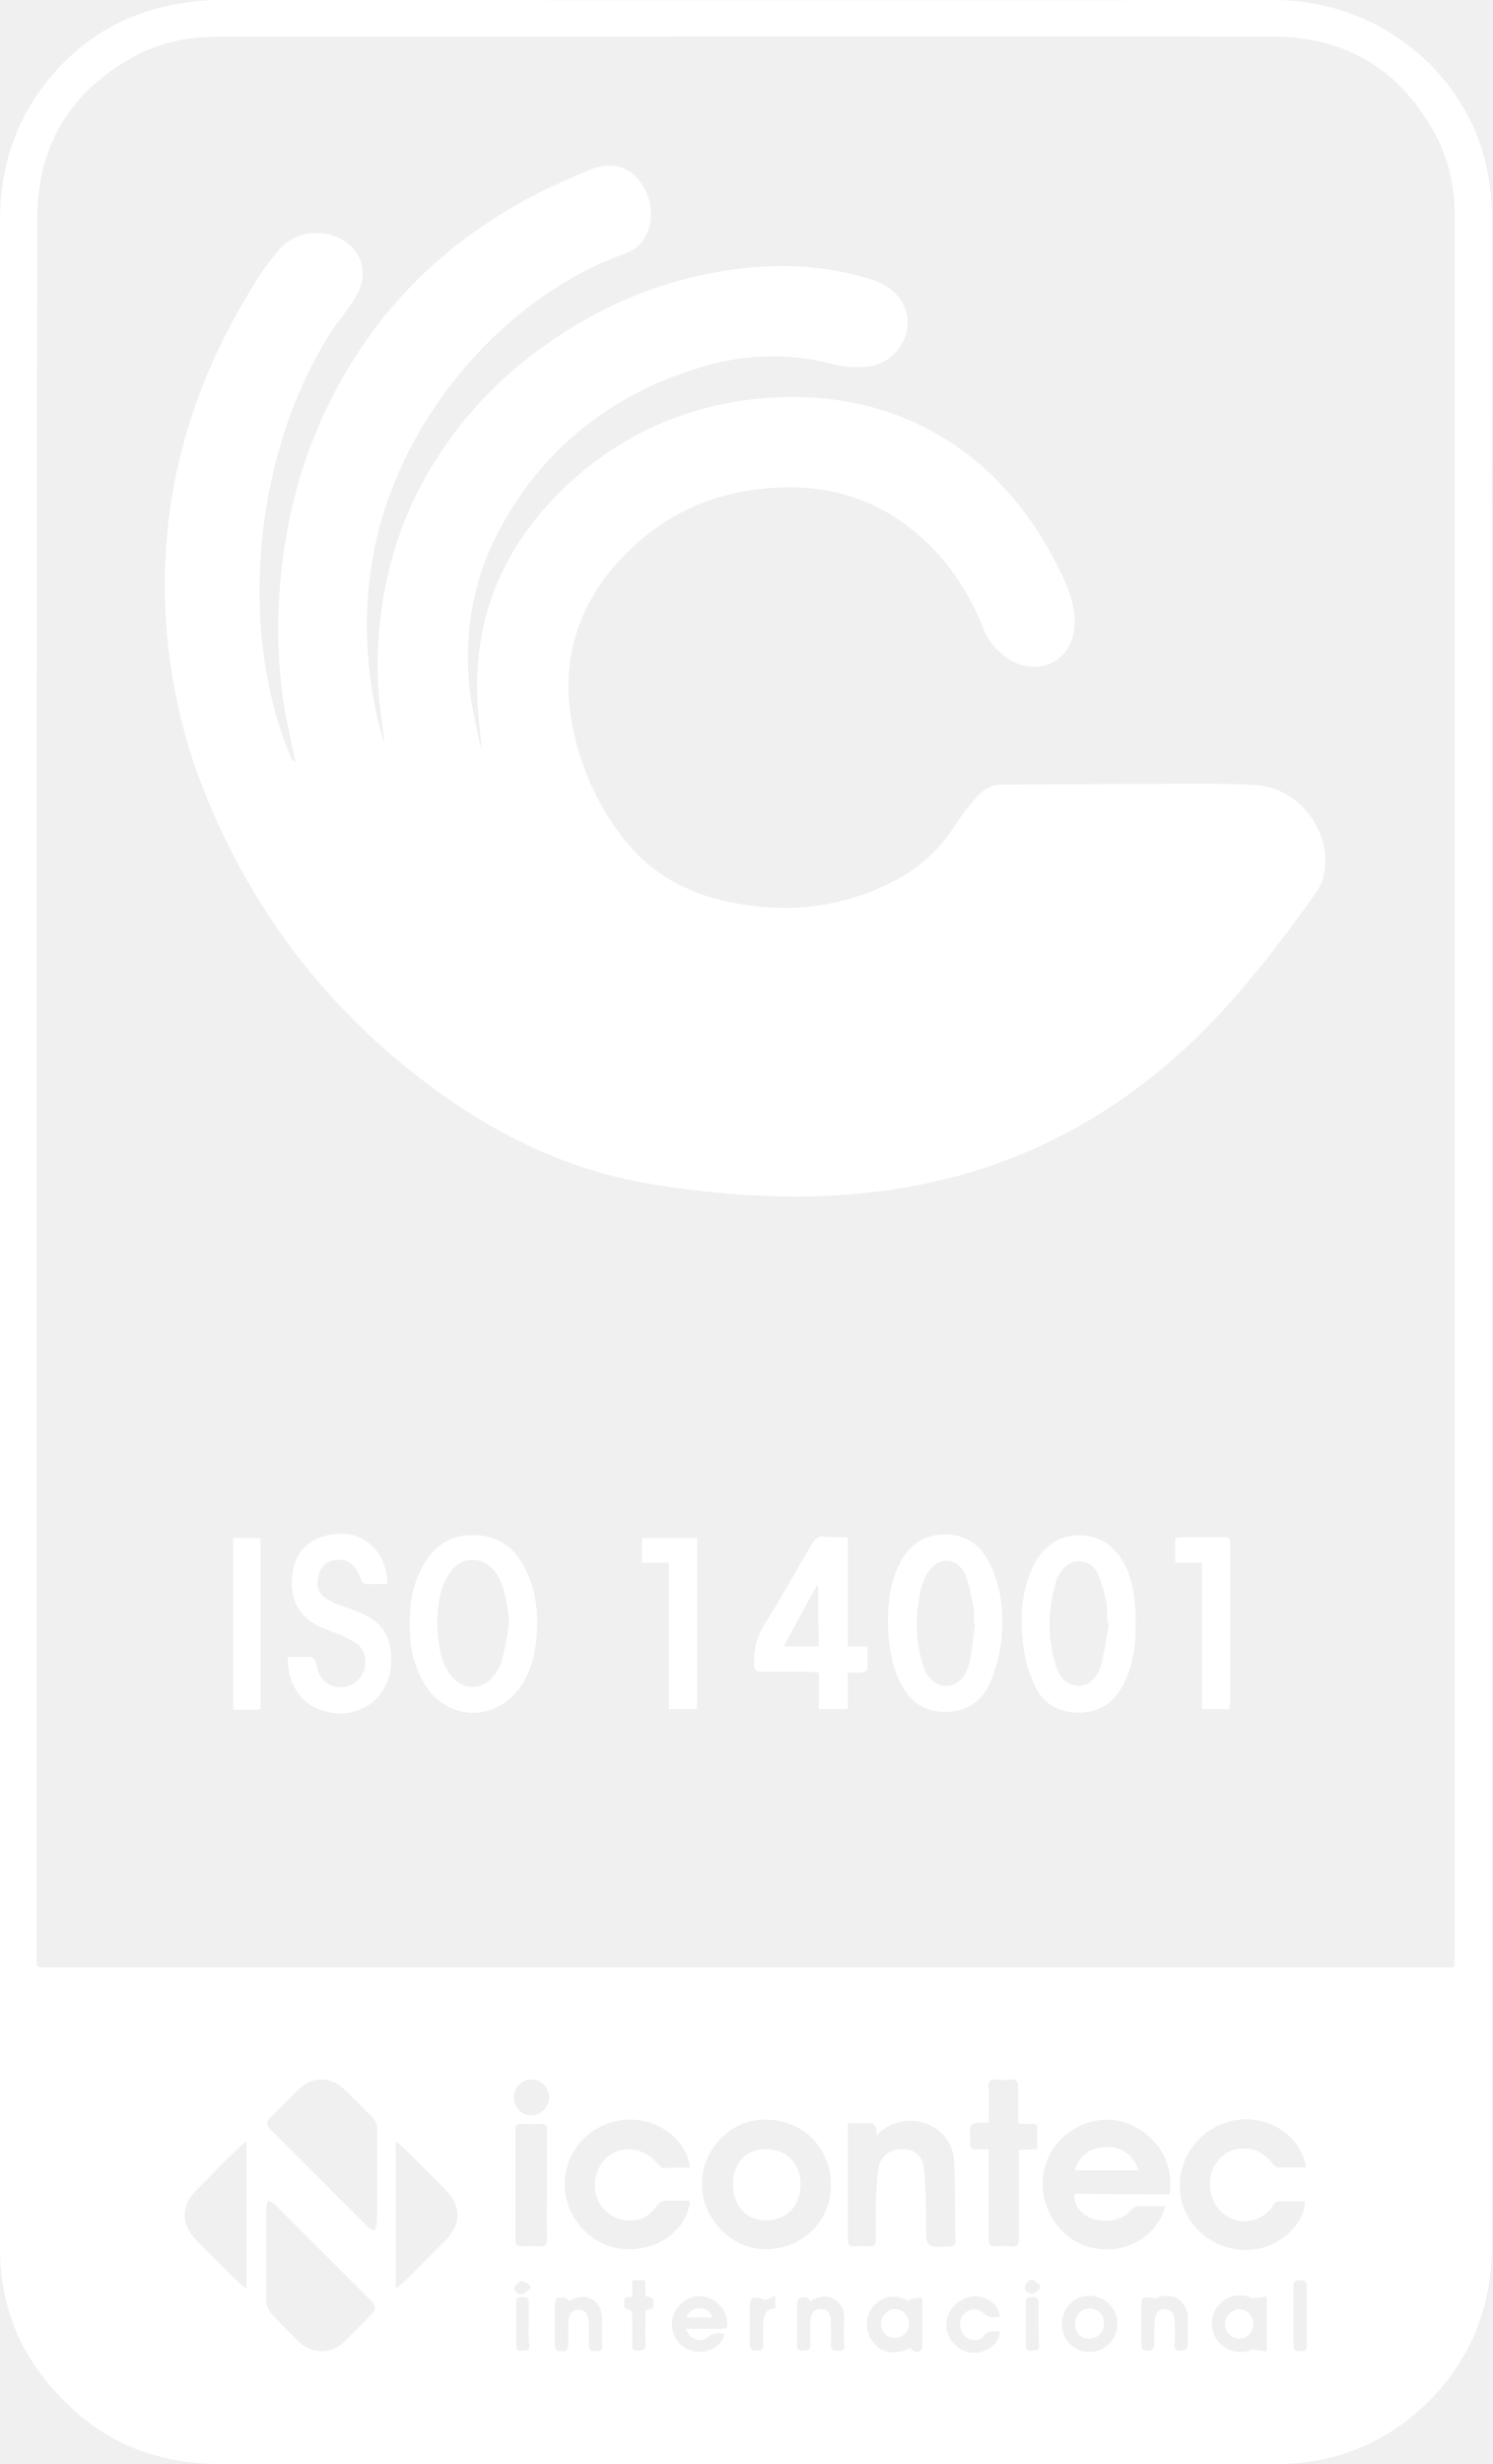
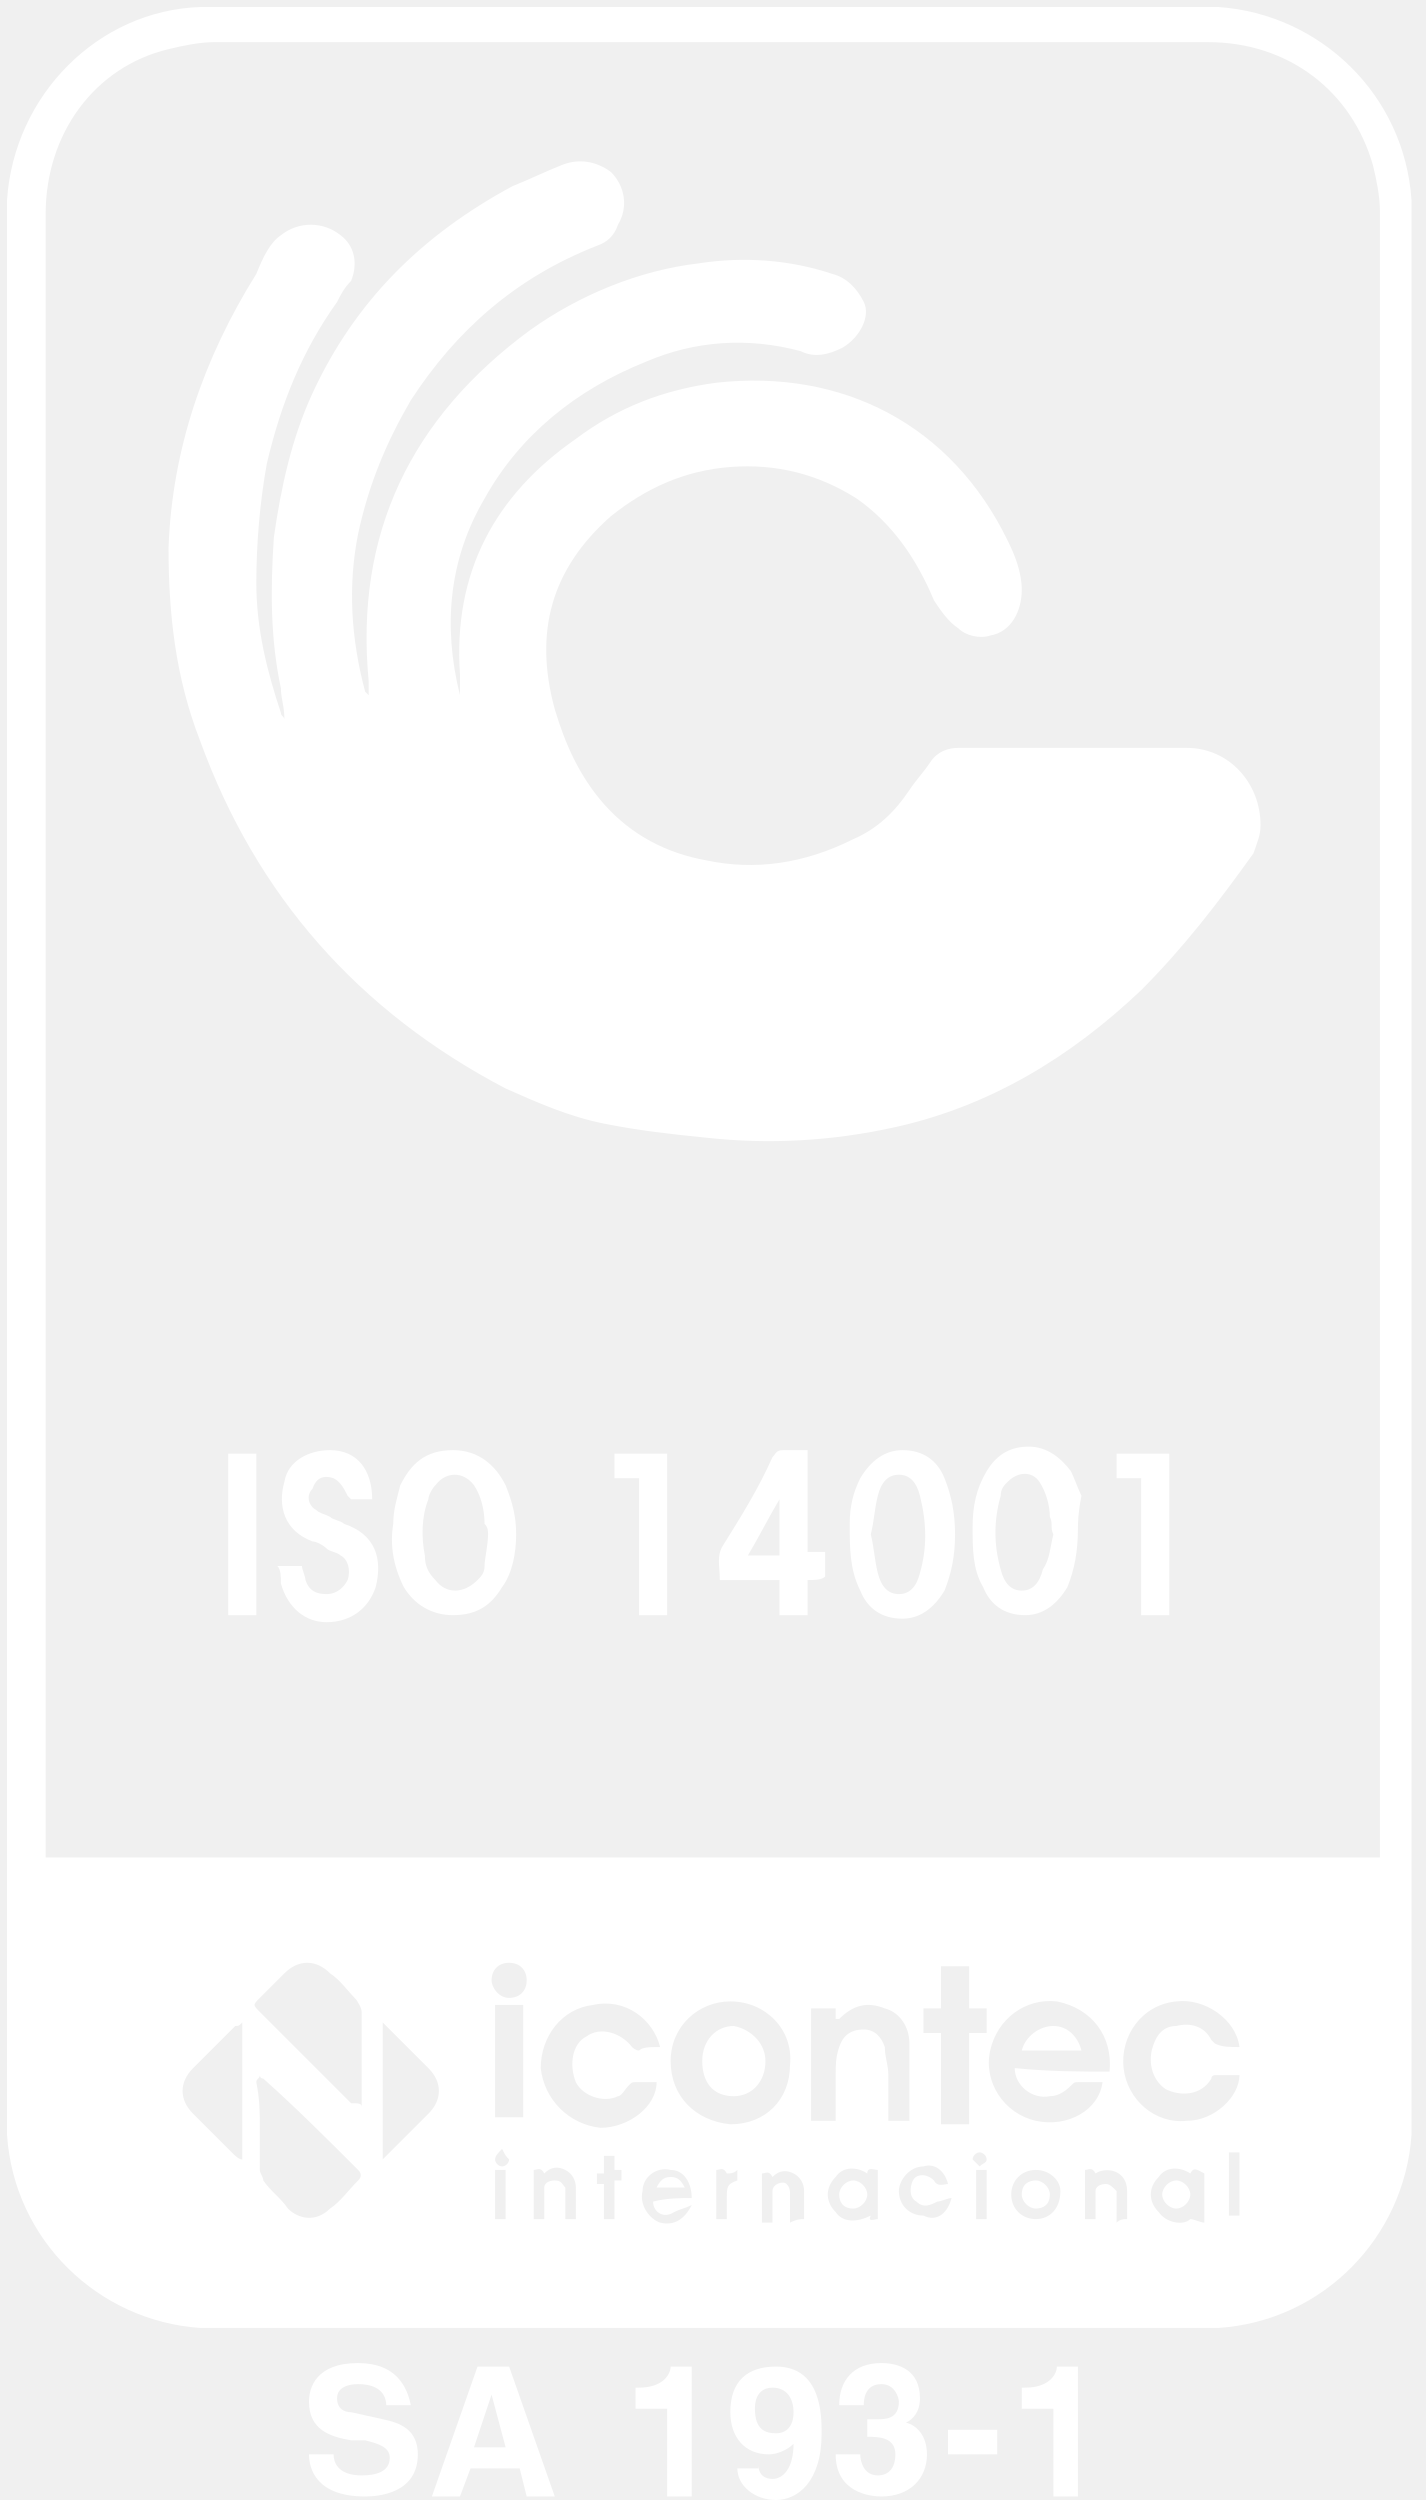
- <svg xmlns="http://www.w3.org/2000/svg" version="1.1" id="Layer_1" x="0px" y="0px" viewBox="0 0 211.9 349.9" style="enable-background:new 0 0 211.9 349.9;" xml:space="preserve">
+ <svg xmlns="http://www.w3.org/2000/svg" version="1.1" id="Layer_1" x="0px" y="0px" viewBox="0 0 40.6 71.2" style="enable-background:new 0 0 40.6 71.2;" xml:space="preserve">
  <style type="text/css">
	.st0{fill:#FFFFFF;}
</style>
-   <g id="XMLID_2101_">
-     <path id="XMLID_4065_" class="st0" d="M211.9,175c0,47.9,0,95.8,0,143.7c0,9-3.1,16.7-9.6,22.9c-5.6,5.3-12.4,8.1-20.2,8.3   c-0.4,0-0.9,0-1.3,0c-49.9,0-99.8,0-149.6,0c-9,0-16.7-3.1-22.8-9.7C3,334.6,0.2,327.9,0,320.1c0-0.5,0-1.1,0-1.6   c0-95.7,0-191.4,0-287.1c0-7.5,2.1-14.2,6.8-20C12,5,18.7,1.3,26.9,0.3C28.3,0.1,29.6,0,31,0C81,0,130.9,0.1,180.9,0   c14,0,25.7,9,29.6,21.3c1,3.3,1.4,6.6,1.4,10.1C211.8,79.3,211.9,127.1,211.9,175z M5.2,154c0,2.2,0,4.3,0,6.5   c0,39.2,0,78.4,0,117.5c0,1.4,0,1.4,1.4,1.4c0.1,0,0.2,0,0.3,0c66,0,132,0,198,0c1.9,0,1.7,0.2,1.7-1.7c0-82,0-164.1,0-246.1   c0-0.5,0-1.1,0-1.6c-0.1-3.8-0.9-7.4-2.7-10.8c-4.9-9.2-12.7-14-23.1-14c-36.2-0.1-72.5,0-108.7,0c-13.7,0-27.3,0-41,0   c-4.1,0-8.1,0.7-11.8,2.7c-9.2,4.9-14,12.7-14,23.1C5.2,72.1,5.2,113.1,5.2,154z M166.1,311.6c0.9-5.5-3.1-9.5-7.1-10.4   c-4.7-1-9.6,2.1-10.7,6.9c-1.1,4.9,2,10,6.8,11.1c5.6,1.2,9.6-2.5,10.4-5.9c-1.3,0-2.7,0-4,0c-0.2,0-0.4,0.2-0.6,0.3   c-1.4,1.7-3.3,2-5.3,1.6c-1.9-0.4-3.2-2.1-3-3.7C157.1,311.6,161.6,311.6,166.1,311.6z M53.6,309c0-2.1,0-4.3,0-6.4   c0-0.9-0.3-1.5-0.9-2.1c-1.2-1.2-2.4-2.5-3.7-3.7c-2-2-4.6-2-6.6-0.1c-1.4,1.3-2.6,2.6-4,4c-0.6,0.6-0.6,1.1,0,1.7   c4.6,4.6,9.3,9.3,13.9,13.9c0.2,0.2,0.6,0.3,0.9,0.5c0.1-0.3,0.3-0.7,0.3-1C53.6,313.4,53.6,311.2,53.6,309z M45.6,333.9   c1.3,0,2.4-0.5,3.3-1.4c1.3-1.3,2.6-2.6,3.9-3.9c0.6-0.6,0.6-1.2,0-1.8c-4.6-4.6-9.2-9.2-13.8-13.8c-0.2-0.2-0.6-0.3-0.9-0.5   c-0.1,0.4-0.3,0.7-0.3,1.1c0,4.4,0,8.8,0,13.1c0,0.6,0.3,1.3,0.7,1.8c1.3,1.4,2.6,2.7,4,4.1C43.3,333.4,44.4,333.8,45.6,333.9z    M109,301c-5-0.2-9.2,3.9-9.3,9c-0.1,4.9,3.9,9.2,8.7,9.4c5.2,0.2,9.4-3.7,9.6-8.6C118.2,305.3,114.4,301.2,109,301z M120.4,301.5   c0,2.3,0,4.5,0,6.7c0,3.3,0,6.5,0,9.8c0,0.8,0.2,1.1,1,1c0.7-0.1,1.5,0,2.2,0c0.6,0,0.8-0.2,0.8-0.8c0-2-0.1-3.9,0-5.9   c0.1-1.5,0.1-3,0.4-4.5c0.3-1.7,1.6-2.6,3.3-2.6c1.8,0,2.9,0.8,3.1,2.7c0.3,2.6,0.3,5.3,0.3,7.9c0,3.4,0,3.4,3.5,3.2   c0.5,0,0.7-0.2,0.7-0.7c-0.1-3.8,0-7.7-0.2-11.5c-0.2-3.6-3.5-6-7-5.6c-1.5,0.2-2.8,0.8-4,2c0-0.5,0-0.8-0.1-1.1   c-0.1-0.2-0.4-0.6-0.6-0.6C122.8,301.5,121.7,301.5,120.4,301.5z M185.5,307.8c-0.6-4.2-4.9-7.3-9.5-6.8c-4.7,0.5-8.9,4.7-8.4,10.3   c0.5,4.8,4.8,8.5,9.9,8.2c4-0.2,7.9-3.6,7.8-6.9c-1.3,0-2.5,0-3.8,0c-0.2,0-0.6,0.3-0.7,0.6c-1.3,2.1-4.2,2.9-6.4,1.6   c-1.8-1-2.8-3.1-2.5-5.5c0.2-1.8,1.7-3.6,3.3-4c2.2-0.6,4.1,0.1,5.5,1.9c0.2,0.2,0.5,0.6,0.7,0.6   C182.8,307.8,184.1,307.8,185.5,307.8z M98,307.8c-0.4-3.9-4.5-7-8.8-6.8c-5.1,0.2-9,4.2-9,9.2c0,4.8,3.9,9,8.7,9.2   c4.7,0.2,8.7-2.8,9.1-6.9c-1.1,0-2.3,0-3.4,0c-0.6,0-0.9,0.2-1.3,0.7c-0.4,0.6-1,1.2-1.6,1.6c-2.3,1.2-5.2,0.3-6.5-1.8   c-1.4-2.4-0.7-5.6,1.6-7.1c2.1-1.3,5-0.7,6.6,1.4c0.2,0.2,0.5,0.5,0.7,0.6C95.4,307.8,96.7,307.8,98,307.8z M140.4,305.2   c0,0.6,0,1,0,1.4c0,3.8,0,7.6,0,11.3c0,0.8,0.2,1.2,1.1,1.1c0.7-0.1,1.4-0.1,2.1,0c0.8,0.1,1.1-0.2,1.1-1.1c0-3.8,0-7.6,0-11.4   c0-0.4,0-0.8,0-1.2c0.9,0,1.8-0.1,2.6-0.1c0-0.7,0-1.3,0-1.9c0-2,0.2-1.7-1.7-1.7c-0.3,0-0.6,0-1-0.1c0-1.7,0-3.4,0-5.1   c0-0.9-0.3-1.2-1.1-1.1c-0.6,0.1-1.3,0.1-1.9,0c-1-0.1-1.3,0.3-1.2,1.2c0.1,1.6,0,3.3,0,4.9c-0.9,0.1-2-0.1-2.4,0.3   c-0.4,0.5-0.2,1.6-0.2,2.4c-0.1,0.9,0.2,1.3,1.1,1.1C139.3,305.2,139.8,305.2,140.4,305.2z M35,304.1c-0.5,0.4-0.8,0.6-1,0.8   c-2.1,2-4.1,4.1-6.2,6.2c-2.1,2.1-2.1,4.8,0,6.9c2,2.1,4.1,4.1,6.2,6.2c0.2,0.2,0.5,0.4,1,0.8C35,318,35,311.2,35,304.1z M56.2,325   c0.5-0.4,0.8-0.6,1-0.8c2.1-2.1,4.1-4.1,6.2-6.2c2.1-2.1,2.1-4.8,0-6.9c-2-2.1-4.1-4.1-6.2-6.2c-0.2-0.2-0.5-0.4-1-0.8   C56.2,311.2,56.2,317.9,56.2,325z M77.7,310.2c0-2.6,0-5.1,0-7.7c0-0.7-0.2-1-0.9-0.9c-0.9,0.1-1.9,0-2.8,0c-0.5,0-0.8,0.2-0.8,0.7   c0,5.3,0,10.6,0,15.9c0,0.6,0.3,0.8,0.8,0.8c0.8,0,1.7-0.1,2.5,0c0.9,0.1,1.2-0.2,1.2-1.1C77.6,315.3,77.7,312.7,77.7,310.2z    M179.9,333.9c0-2.7,0-5.1,0-7.8c-0.7,0.1-1.3,0.2-1.9,0.3c-1.8-0.8-3.7-0.5-4.9,0.9c-1.3,1.4-1.3,3.7-0.1,5.2   c1.4,1.7,3.7,1.8,4.8,1.1C178.6,333.7,179.2,333.8,179.9,333.9z M129.2,326.5c0,0.1,0,0.2-0.1,0.3c-1.8-1.1-3.7-0.8-5,0.6   c-1.3,1.5-1.3,3.6-0.1,5.2c1.2,1.6,3.2,1.9,5.3,0.8c0.3,0.5,0.8,0.7,1.3,0.5c0.2-0.1,0.4-0.5,0.4-0.8c0-1.6,0-3.1,0-4.7   c0-0.7,0-1.3,0-2.1C130.3,326.3,129.8,326.4,129.2,326.5z M97.4,330.7c0.9,0,1.7,0,2.6,0c0.8,0,1.7,0,2.5,0c0.6,0,0.9-0.1,0.8-0.8   c-0.1-1.9-1.5-3.5-3.5-3.8c-1.6-0.3-3.5,0.9-4.1,2.5c-0.7,1.8,0,3.9,1.6,4.8c2.2,1.3,5.1,0.3,5.6-2c-0.9-0.1-1.6-0.2-2.4,0.5   C99.4,332.8,97.9,332.1,97.4,330.7z M150.8,330c0,2.2,1.7,4,3.9,4c2.2,0,4-1.8,4-4c0-2.2-1.8-4-4-4   C152.6,326,150.8,327.8,150.8,330z M115.1,326.8c-0.3-0.8-1-0.5-1.5-0.5c-0.2,0-0.4,0.6-0.4,0.9c0,1.9,0,3.8,0,5.7   c0,0.7,0.2,1,0.9,0.9c0.6,0,1-0.1,1-0.9c0-1.1-0.1-2.3,0-3.4c0.1-1.1,0.6-1.6,1.5-1.6c0.9,0,1.3,0.5,1.4,1.7c0,1.1,0.1,2.3,0,3.4   c0,0.7,0.4,0.8,1,0.8c0.6,0,1-0.1,0.9-0.8c-0.1-1.2-0.1-2.4,0-3.6C120.1,326.8,117.5,325.1,115.1,326.8z M80.8,326.8   c-0.4-0.8-1.1-0.5-1.6-0.5c-0.2,0-0.4,0.6-0.4,0.9c0,1.9,0,3.9,0,5.8c0,0.7,0.3,0.9,0.9,0.9c0.6,0,1-0.1,1-0.9c0-1.1,0-2.2,0-3.3   c0.1-1.2,0.6-1.7,1.5-1.7c0.9,0,1.3,0.5,1.4,1.7c0,1.1,0.1,2.1,0,3.2c0,0.8,0.2,1,1,1c0.8,0,1-0.3,0.9-1c0-1.2,0-2.3,0-3.5   C85.6,326.3,82.7,325.4,80.8,326.8z M164.1,326.4c-0.6-0.1-1.2-0.2-1.7-0.1c-0.2,0-0.3,0.7-0.3,1.1c0,1.8,0,3.7,0,5.5   c0,0.7,0.2,0.9,0.9,0.9c0.7,0,0.9-0.2,0.9-0.9c0-1.2,0-2.3,0.1-3.5c0.1-1.2,0.9-1.7,1.9-1.4c0.8,0.2,0.9,1,0.9,1.6   c0.1,1.1,0.1,2.1,0,3.2c0,0.7,0.1,1,0.9,1c0.8,0,1-0.3,1-1.1c0-1.1,0-2.2,0-3.3C168.8,326.6,166.3,325.3,164.1,326.4z M142,329   c-0.1-1.7-1.8-3-3.6-2.9c-2.2,0.1-4,1.9-4,4c0,2.1,1.7,3.9,3.8,4c1.9,0.1,3.8-1.3,3.8-3c-0.9-0.1-1.7-0.2-2.4,0.7   c-0.6,0.8-2,0.6-2.7-0.2c-0.7-0.8-0.8-2.2,0-3c0.7-0.8,2-0.9,2.8-0.1C140.4,329.2,141.2,329.1,142,329z M91.7,326.1   c0-0.9-0.1-1.6-0.1-2.3c-0.6,0-1.2,0-1.8,0c0,0.8,0,1.6,0,2.4c-1.6-0.2-1.1,0.8-1.1,1.6c1.1,0.3,1.1,0.3,1.1,1.4c0,1.3,0,2.5,0,3.8   c0,0.6,0.1,0.8,0.8,0.8c0.8,0,1.2-0.2,1.1-1c-0.1-1.6,0-3.2,0-4.7c0.4-0.1,0.7-0.2,1-0.3C92.9,326.9,93,326.1,91.7,326.1z    M78,297.9c0-1.4-1.1-2.6-2.5-2.6c-1.4,0-2.5,1.1-2.5,2.5c0,1.4,1,2.6,2.4,2.6C76.8,300.4,77.9,299.3,78,297.9z M185.6,328.8   c0-1.4,0-2.8,0-4.2c0-0.7-0.3-0.8-0.9-0.8c-0.5,0-1,0-1,0.8c0,2.8,0,5.7,0,8.5c0,0.7,0.4,0.8,1,0.8c0.6,0,0.9-0.1,0.9-0.8   C185.6,331.6,185.6,330.2,185.6,328.8z M108.5,326.7c0-0.1,0-0.2,0-0.2c-0.5-0.1-1.1-0.3-1.6-0.2c-0.2,0-0.4,0.7-0.4,1   c0,1.9,0,3.8,0,5.7c0,0.7,0.4,0.8,1,0.8c0.6,0,1-0.1,0.9-0.8c-0.1-0.8,0-1.7,0-2.5c0-1.3,0-2.6,1.7-2.7c0-0.6,0-1.1,0-1.8   C109.5,326.3,109,326.5,108.5,326.7z M75.1,330.1c0-1.1,0-2.1,0-3.2c0-0.7-0.4-0.7-0.9-0.7c-0.5,0-0.9,0-0.9,0.7c0,2.1,0,4.1,0,6.2   c0,0.7,0.4,0.8,0.9,0.7c0.5,0,1,0.1,1-0.7C75,332.1,75.1,331.1,75.1,330.1z M147.5,330.1c0-1.1,0-2.1,0-3.2c0-0.7-0.5-0.7-0.9-0.7   c-0.5,0-0.9,0-0.9,0.7c0,2.1,0,4.1,0,6.2c0,0.7,0.4,0.7,0.9,0.7c0.5,0,1,0,1-0.7C147.5,332.1,147.5,331.1,147.5,330.1z M75.3,325   c0-0.1,0-0.3,0-0.4c-0.4-0.3-0.8-0.7-1.2-0.7c-0.4,0-0.9,0.6-1,0.9c-0.1,0.6,0.4,1.1,1,1C74.6,325.7,74.9,325.3,75.3,325z    M147.7,325c0-0.2,0-0.3,0-0.5c-0.4-0.3-0.8-0.8-1.1-0.8c-0.4,0-0.9,0.5-1,0.9c-0.2,0.6,0.3,1.1,1,1.1   C146.9,325.7,147.3,325.3,147.7,325z" />
-     <path id="XMLID_4061_" class="st0" d="M42,108.3c-0.4-1.9-0.8-3.7-1.2-5.5c-1.3-6.6-1.6-13.2-1-19.9c0.7-8.5,2.7-16.6,6.3-24.3   c6.4-13.7,16.4-23.9,29.8-30.9c2.5-1.3,5.1-2.4,7.6-3.5c2.8-1.2,5.3-0.8,7,1.1c1.9,2.1,2.5,5.3,1.4,7.8c-0.6,1.4-1.7,2.4-3.1,2.9   c-16.2,5.7-31.4,22.2-35.5,41.3c-1.9,9.1-1.5,18.1,0.9,27.1c0.1,0.3,0.2,0.6,0.4,0.8c-0.2-1.5-0.4-3-0.6-4.5   c-0.5-4.2-0.5-8.5,0-12.7c0.9-7.9,3.3-15.2,7.4-21.9c5.1-8.4,12.1-15,20.5-20c6.4-3.8,13.3-6.4,20.7-7.6c7.3-1.2,14.4-1,21.5,1.3   c2.9,1,4.7,3.2,4.8,5.8c0.1,3.3-2.5,6.3-6.1,6.5c-1.5,0.1-3.1,0-4.5-0.4c-6.6-1.7-13.1-1.4-19.6,0.7c-11.9,3.8-21.1,11-27.2,21.8   c-4.2,7.3-5.7,15.3-4.8,23.7c0.3,2.5,0.9,5,1.4,7.5c0.1,0.3,0.2,0.6,0.3,0.9c-0.2-2.4-0.5-4.7-0.6-7c-0.5-11.9,3.8-21.8,12.3-30   c7.5-7.2,16.5-11.4,26.8-12.6c19.2-2.2,35,6.7,43.5,24.1c1.3,2.6,2.4,5.2,2.2,8.2c-0.2,2.9-2,5.1-4.7,5.6c-1.7,0.3-3.3-0.1-4.8-1.1   c-1.6-1.1-2.8-2.5-3.5-4.4c-2.1-5.3-5.3-10-9.7-13.6c-5.1-4.2-11-6.3-17.7-6.3c-10.1,0-18.7,3.8-25.2,11.5   c-6.3,7.5-7.6,16.1-5,25.4c1.5,5.2,3.9,9.9,7.4,14c4,4.7,9.4,7.2,15.3,8.2c7.7,1.4,15.1,0.5,22.1-3.1c3.6-1.8,6.5-4.4,8.7-7.8   c1-1.5,2-2.9,3.2-4.2c0.9-1.1,2.2-1.8,3.8-1.8c9.2,0,18.4-0.1,27.6-0.1c2.8,0,5.6,0,8.4,0.2c5.6,0.4,10.2,5.9,9.7,11.5   c-0.1,1.4-0.5,2.7-1.4,3.9c-5.1,7.2-10.5,14.2-16.8,20.4c-10.6,10.2-22.9,17.3-37.3,20.5c-8,1.8-16.2,2.4-24.4,2   c-6.6-0.3-13.1-1-19.6-2.4c-9.4-2.1-17.9-6.3-25.7-11.8c-15.5-11-26.8-25.3-33.9-43c-2.7-6.7-4.4-13.6-5.2-20.7   c-2-18.4,2.2-35.3,11.8-50.9c1.2-2,2.5-3.9,4-5.6c1.8-2,4.3-2.7,7-2.1c4.3,1,6.1,5.2,3.8,8.9c-1,1.7-2.3,3.2-3.4,4.8   c-4.6,7.2-7.4,15-9,23.4c-1,5.4-1.4,10.8-1.2,16.3c0.3,7.1,1.6,14,4.3,20.6c0.1,0.2,0.2,0.4,0.3,0.6C41.7,108,41.8,108.1,42,108.3z   " />
-     <path id="XMLID_4024_" class="st0" d="M58.2,230.2c0-2.5,0.4-5.2,1.8-7.7c1.6-2.9,3.9-4.6,7.3-4.5c3.4,0,5.7,1.7,7.2,4.6   c1.6,3.1,2,6.4,1.7,9.8c-0.2,2.4-0.7,4.7-2,6.7c-3.5,5.6-10.9,5.5-14.1-0.3C58.6,236.2,58.1,233.3,58.2,230.2z M72.3,230.6   c-0.2-3.1-0.7-5.4-1.7-7c-1.8-2.8-5.2-2.8-6.9,0c-0.3,0.5-0.6,1.1-0.8,1.6c-0.8,2.3-0.9,4.8-0.7,7.2c0.2,1.8,0.5,3.6,1.6,5.2   c1.7,2.6,4.9,2.6,6.6,0c0.3-0.5,0.7-1,0.8-1.6C71.7,234.2,72,232.4,72.3,230.6z" />
-     <path id="XMLID_4021_" class="st0" d="M126.1,230.6c0-3,0.3-5.9,1.7-8.6c1.3-2.6,3.4-4.1,6.4-4.1c3,0,5.1,1.5,6.4,4.2   c1.7,3.5,2,7.2,1.6,10.9c-0.2,2-0.8,4-1.5,5.8c-1.2,2.8-3.4,4.3-6.5,4.3c-3.1,0-5.1-1.6-6.4-4.3   C126.5,236.2,126.2,233.3,126.1,230.6z M138.5,230.6c-0.1,0-0.2,0-0.2,0c0-0.8,0.1-1.6,0-2.3c-0.4-1.6-0.6-3.4-1.3-4.9   c-1.2-2.4-3.9-2.3-5.3,0c-0.3,0.5-0.5,1-0.7,1.5c-1,3.7-1.1,7.5,0,11.3c0.6,2.1,1.9,3.2,3.4,3.2c1.5,0,2.8-1.2,3.3-3.3   C138.1,234.3,138.2,232.4,138.5,230.6z" />
-     <path id="XMLID_4006_" class="st0" d="M161.3,230.5c0,2.9-0.3,5.7-1.6,8.4c-1.3,2.7-3.4,4.3-6.5,4.3c-3.1,0-5.3-1.5-6.4-4.2   c-0.8-1.7-1.3-3.7-1.5-5.5c-0.4-3.7-0.3-7.3,1.3-10.8c1.7-3.8,5-5.4,8.7-4.4c2.1,0.6,3.4,2,4.4,3.8   C161,224.6,161.3,227.5,161.3,230.5z M157.5,230.5c-0.1,0-0.1,0-0.2,0c-0.1-1,0-2.1-0.2-3.1c-0.3-1.3-0.6-2.7-1.2-3.9   c-0.5-1.1-1.4-1.8-2.7-1.8c-1.3,0-2.1,0.8-2.8,1.9c-0.2,0.3-0.3,0.6-0.4,0.9c-1.2,4.1-1.3,8.1,0,12.2c0.5,1.5,1.4,2.6,3.1,2.7   c1.3,0.1,2.6-0.9,3.2-2.7C156.9,234.6,157.1,232.6,157.5,230.5z" />
-     <path id="XMLID_4001_" class="st0" d="M55,224.9c-1.1,0-2.1,0.1-3.2,0c-0.2,0-0.5-0.5-0.6-0.8c-0.6-1.7-1.7-2.7-3.2-2.6   c-1.3,0-2.3,0.7-2.7,2c-0.5,1.4-0.2,2.7,0.9,3.4c0.6,0.4,1.3,0.8,2,1c1,0.4,2,0.7,2.9,1.1c3.5,1.4,4.8,3.9,4.4,7.8   c-0.6,5.2-5.7,7.9-10.5,5.8c-2.6-1.1-4.3-4.1-4.1-7.3c1.1,0,2.2,0,3.3,0c0.2,0,0.5,0.4,0.6,0.6c0.2,0.5,0.2,1,0.4,1.5   c0.6,1.5,1.7,2.2,3.3,2.2c1.5-0.1,2.7-1,3.2-2.4c0.5-1.5,0.1-3.1-1.2-3.9c-0.7-0.5-1.5-0.8-2.3-1.2c-0.8-0.3-1.6-0.6-2.3-0.9   c-4-1.6-5-4.9-4.2-8.6c0.6-2.6,2.4-4.1,5-4.6C51.2,216.9,55,220.1,55,224.9z" />
-     <path id="XMLID_3996_" class="st0" d="M120.4,218.3c0,5.3,0,10.3,0,15.5c0.9,0,1.8,0,2.8,0c0,1.1,0,2.1,0,3.2   c0,0.2-0.4,0.4-0.7,0.5c-0.7,0.1-1.3,0-2.1,0c0,1.8,0,3.5,0,5.2c-1.4,0-2.7,0-4.1,0c0-1.7,0-3.4,0-5.2c-0.5,0-0.9-0.1-1.3-0.1   c-2.3,0-4.6,0-6.9,0c-0.7,0-0.9-0.2-1-0.9c-0.1-2.1,0.3-3.9,1.4-5.7c2.4-3.8,4.6-7.8,6.9-11.7c0.4-0.6,0.8-0.9,1.5-0.9   C118,218.3,119.1,218.3,120.4,218.3z M116.2,225.2c-0.1,0-0.1,0-0.2,0c-1.6,2.8-3.1,5.7-4.7,8.6c1.8,0,3.4,0,5,0   C116.2,230.8,116.2,228,116.2,225.2z" />
-     <path id="XMLID_3995_" class="st0" d="M95,221.9c-1.3,0-2.5,0-3.8,0c0-1.2,0-2.3,0-3.5c2.5,0,5.1,0,7.8,0c0,8.1,0,16.2,0,24.3   c-1.3,0-2.6,0-4,0C95,235.8,95,228.9,95,221.9z" />
-     <path id="XMLID_3897_" class="st0" d="M174.6,242.7c-1.3,0-2.6,0-3.9,0c0-6.9,0-13.8,0-20.8c-1.3,0-2.5,0-3.8,0c0-1.2,0-2.3,0-3.5   c0.2,0,0.5-0.1,0.7-0.1c2.1,0,4.1,0,6.2,0c0.6,0,0.9,0.1,0.9,0.8c0,7.6,0,15.3,0,22.9C174.6,242.2,174.6,242.4,174.6,242.7z" />
-     <path id="XMLID_3840_" class="st0" d="M37,242.7c-0.2,0-0.3,0-0.5,0.1c-1.1,0-2.2,0-3.4,0c0-8.1,0-16.2,0-24.4c1.3,0,2.6,0,3.9,0   C37,226.4,37,234.5,37,242.7z" />
-     <path id="XMLID_2150_" class="st0" d="M161.7,308.2c-3.1,0-6,0-9,0c0.3-1.8,2-3.2,4.1-3.3C159.1,304.7,160.9,305.9,161.7,308.2z" />
-     <path id="XMLID_2149_" class="st0" d="M104.1,310.3c-0.1-3,1.8-5.1,4.6-5.1c2.8-0.1,4.9,1.9,5,4.7c0.1,3.2-1.8,5.3-4.7,5.4   C106.1,315.4,104.2,313.4,104.1,310.3z" />
-     <path id="XMLID_2148_" class="st0" d="M174,329.9c0-1.1,1-2,2.1-2c1.1,0.1,2,1.1,1.9,2.3c-0.1,1.1-0.9,1.9-2,1.9   C174.7,332,173.9,331.1,174,329.9z" />
-     <path id="XMLID_2134_" class="st0" d="M129.1,330c0,1.1-0.9,2-2,2c-1.1,0-2-0.9-2-2c0-1.1,1-2.2,2.1-2.1   C128.2,327.9,129.1,328.9,129.1,330z" />
-     <path id="XMLID_2131_" class="st0" d="M97.5,329.1c0.3-0.8,0.8-1.2,1.6-1.3c0.9-0.1,1.7,0.2,2.1,1.3   C100,329.1,98.8,329.1,97.5,329.1z" />
-     <path id="XMLID_2103_" class="st0" d="M152.7,330c0-1.2,0.8-2.1,2-2.2c1.2,0,2.1,0.9,2.1,2.1c0,1.3-0.9,2.2-2.1,2.2   C153.6,332.2,152.7,331.3,152.7,330z" />
+   <g id="XMLID_1715_">
+     <g id="XMLID_1741_">
+       <path id="XMLID_298_" class="st0" d="M5.7,0.2c0.1,0,0.3,0,0.4,0c9.4,0,18.8,0,28.2,0c0.1,0,0.3,0,0.4,0c2.9,0.2,5.3,2.5,5.5,5.5    c0,0.1,0,0.3,0,0.4c0,18.1,0,36.2,0,54.3c0,0.1,0,0.3,0,0.4c-0.2,2.9-2.5,5.3-5.5,5.5c-0.1,0-0.3,0-0.4,0c-9.4,0-18.8,0-28.2,0    c-0.1,0-0.3,0-0.4,0c-2.9-0.2-5.3-2.5-5.5-5.5c0-0.1,0-0.3,0-0.4c0-18.1,0-36.2,0-54.3c0-0.1,0-0.3,0-0.4C0.4,2.7,2.8,0.3,5.7,0.2    z M39.3,52.9c0-0.1,0-0.1,0-0.2c0-15.6,0-31.1,0-46.7c0-0.4-0.1-0.9-0.2-1.3c-0.6-2.1-2.4-3.5-4.7-3.5c-9.4,0-18.9,0-28.3,0    c-0.4,0-0.9,0.1-1.3,0.2C2.7,1.9,1.3,3.8,1.3,6.1c0,15.5,0,31.1,0,46.6c0,0.1,0,0.1,0,0.2C13.9,52.9,26.6,52.9,39.3,52.9z     M31.6,59c0.1-1-0.5-1.8-1.5-2c-0.9-0.1-1.7,0.5-1.9,1.4c-0.2,0.9,0.4,1.8,1.3,2c0.9,0.2,1.8-0.3,1.9-1.1c-0.2,0-0.5,0-0.7,0    c-0.1,0-0.1,0-0.2,0.1c-0.2,0.2-0.4,0.3-0.6,0.3c-0.5,0.1-1-0.3-1-0.8C29.9,59,30.8,59,31.6,59z M10.3,60c0-0.1,0-0.2,0-0.2    c0-0.8,0-1.6,0-2.5c0-0.1-0.1-0.3-0.2-0.4c-0.2-0.2-0.4-0.5-0.7-0.7c-0.4-0.4-0.9-0.4-1.3,0c-0.2,0.2-0.5,0.5-0.7,0.7    c-0.2,0.2-0.2,0.2,0,0.4c0.9,0.9,1.7,1.7,2.6,2.6C10.2,59.9,10.3,59.9,10.3,60z M7.4,60.6c0,0.4,0,0.8,0,1.2    c0,0.1,0.1,0.2,0.1,0.3c0.2,0.3,0.5,0.5,0.7,0.8c0.3,0.3,0.8,0.4,1.2,0c0.3-0.2,0.5-0.5,0.8-0.8c0.1-0.1,0.1-0.2,0-0.3    c-0.9-0.9-1.8-1.8-2.7-2.6c0,0-0.1,0-0.1-0.1c0,0.1-0.1,0.1-0.1,0.2C7.4,59.8,7.4,60.2,7.4,60.6z M20.8,57c-0.9,0-1.7,0.7-1.7,1.7    c0,1,0.7,1.7,1.7,1.8c1,0,1.7-0.7,1.7-1.7C22.6,57.8,21.8,57,20.8,57z M35.3,58.3c-0.1-0.8-1-1.4-1.8-1.3c-1,0.1-1.6,1-1.5,1.9    c0.1,0.9,0.9,1.6,1.8,1.5c0.8,0,1.5-0.7,1.5-1.3c-0.2,0-0.5,0-0.7,0c0,0-0.1,0-0.1,0.1c-0.3,0.5-0.9,0.5-1.3,0.3    c-0.3-0.2-0.5-0.6-0.4-1.1c0.1-0.4,0.3-0.7,0.7-0.7c0.4-0.1,0.8,0,1,0.4c0,0,0.1,0.1,0.1,0.1C34.8,58.3,35,58.3,35.3,58.3z     M25.9,60.4c0-0.8,0-1.5,0-2.2c0-0.5-0.3-0.9-0.7-1c-0.5-0.2-0.9-0.1-1.3,0.3c0,0,0,0-0.1,0c0-0.1,0-0.2,0-0.3c-0.3,0-0.5,0-0.7,0    c0,1.1,0,2.2,0,3.2c0.2,0,0.5,0,0.7,0c0-0.5,0-0.9,0-1.3c0-0.3,0-0.5,0.1-0.8c0.1-0.3,0.3-0.5,0.7-0.5c0.3,0,0.5,0.2,0.6,0.5    c0,0.3,0.1,0.5,0.1,0.8c0,0.4,0,0.9,0,1.3C25.4,60.4,25.6,60.4,25.9,60.4z M18.8,58.3c-0.2-0.8-1-1.4-1.9-1.2    c-0.9,0.1-1.5,0.9-1.5,1.8c0.1,0.9,0.8,1.6,1.7,1.7c0.8,0,1.6-0.6,1.6-1.3c-0.2,0-0.4,0-0.6,0c-0.1,0-0.1,0-0.2,0.1    c-0.1,0.1-0.2,0.3-0.3,0.3c-0.4,0.2-1,0-1.2-0.4c-0.2-0.5-0.1-1.1,0.3-1.3c0.4-0.3,1-0.1,1.3,0.3c0,0,0.1,0.1,0.2,0.1    C18.3,58.3,18.5,58.3,18.8,58.3z M26.8,56c0,0.4,0,0.8,0,1.2c-0.2,0-0.3,0-0.5,0c0,0.2,0,0.4,0,0.7c0.2,0,0.3,0,0.5,0    c0,0.9,0,1.7,0,2.6c0.3,0,0.5,0,0.8,0c0-0.9,0-1.7,0-2.6c0.2,0,0.3,0,0.5,0c0-0.2,0-0.5,0-0.7c-0.2,0-0.3,0-0.5,0    c0-0.4,0-0.8,0-1.2C27.3,56,27.1,56,26.8,56z M6.9,61.5c0-1.3,0-2.6,0-3.9c-0.1,0.1-0.1,0.1-0.2,0.1c-0.4,0.4-0.8,0.8-1.2,1.2    c-0.4,0.4-0.4,0.9,0,1.3c0.4,0.4,0.8,0.8,1.1,1.1C6.7,61.4,6.8,61.5,6.9,61.5z M10.9,61.5c0.1-0.1,0.1-0.1,0.2-0.2    c0.4-0.4,0.8-0.8,1.1-1.1c0.4-0.4,0.4-0.9,0-1.3c-0.4-0.4-0.8-0.8-1.1-1.1c0,0-0.1-0.1-0.2-0.2C10.9,58.9,10.9,60.2,10.9,61.5z     M14.9,57.1c-0.3,0-0.5,0-0.8,0c0,1.1,0,2.2,0,3.2c0.3,0,0.5,0,0.8,0C14.9,59.3,14.9,58.2,14.9,57.1z M33.9,61.9    c-0.3-0.2-0.7-0.2-0.9,0.1c-0.3,0.3-0.3,0.7,0,1c0.2,0.3,0.7,0.4,0.9,0.2c0.1,0,0.3,0.1,0.4,0.1c0-0.5,0-1,0-1.4    C34.1,61.8,34,61.7,33.9,61.9z M25,63.2c0-0.5,0-0.9,0-1.4c-0.1,0-0.3-0.1-0.3,0.1c-0.3-0.2-0.7-0.2-0.9,0.1c-0.3,0.3-0.3,0.7,0,1    c0.2,0.3,0.6,0.3,1,0.1C24.7,63.3,24.9,63.2,25,63.2z M19.7,62.6c0-0.4-0.2-0.8-0.6-0.8c-0.4-0.1-0.8,0.2-0.8,0.6    c-0.1,0.4,0.2,0.8,0.5,0.9c0.4,0.1,0.7-0.1,0.9-0.5c-0.2,0.1-0.3,0.1-0.5,0.2c-0.3,0.2-0.6,0-0.6-0.3C19,62.6,19.4,62.6,19.7,62.6    z M29.5,61.8c-0.4,0-0.7,0.3-0.7,0.7c0,0.4,0.3,0.7,0.7,0.7c0.4,0,0.7-0.3,0.7-0.8C30.2,62.1,29.9,61.8,29.5,61.8z M22.9,63.2    c0-0.3,0-0.6,0-0.8c0-0.2-0.1-0.4-0.3-0.5c-0.2-0.1-0.4-0.1-0.6,0.1c-0.1-0.2-0.2-0.1-0.3-0.1c0,0.5,0,0.9,0,1.4    c0.1,0,0.2,0,0.3,0c0-0.1,0-0.3,0-0.4c0-0.2,0-0.3,0-0.5c0-0.2,0.3-0.3,0.4-0.2c0.1,0.1,0.1,0.2,0.1,0.3c0,0.3,0,0.5,0,0.8    C22.7,63.2,22.8,63.2,22.9,63.2z M16.4,63.2c0-0.3,0-0.6,0-0.9c0-0.2-0.1-0.4-0.3-0.5c-0.2-0.1-0.4-0.1-0.6,0.1    c-0.1-0.2-0.2-0.1-0.3-0.1c0,0.5,0,0.9,0,1.4c0.1,0,0.2,0,0.3,0c0-0.1,0-0.3,0-0.4c0-0.2,0-0.3,0-0.5c0-0.1,0.1-0.2,0.3-0.2    c0.2,0,0.2,0.1,0.3,0.2c0,0.1,0,0.2,0,0.3c0,0.2,0,0.4,0,0.6C16.2,63.2,16.3,63.2,16.4,63.2z M32.1,63.2c0-0.3,0-0.6,0-0.8    c0-0.6-0.6-0.7-0.9-0.5c-0.1-0.2-0.2-0.1-0.3-0.1c0,0.5,0,0.9,0,1.4c0.1,0,0.2,0,0.3,0c0-0.1,0-0.2,0-0.3c0-0.2,0-0.4,0-0.5    c0-0.1,0.1-0.2,0.3-0.2c0.1,0,0.2,0.1,0.3,0.2c0,0.1,0,0.2,0,0.3c0,0.2,0,0.4,0,0.6C31.9,63.2,32,63.2,32.1,63.2z M27.1,62.6    c-0.1,0-0.3,0.1-0.4,0.1c-0.2,0.1-0.4,0.2-0.6,0c-0.2-0.1-0.2-0.4-0.1-0.6c0.1-0.2,0.4-0.2,0.6,0c0.1,0.2,0.3,0.1,0.4,0.1    c-0.1-0.4-0.4-0.6-0.7-0.5c-0.4,0-0.7,0.4-0.7,0.7c0,0.4,0.3,0.7,0.7,0.7C26.7,63.3,27,63,27.1,62.6z M17.2,63.2    c0.1,0,0.2,0,0.3,0c0-0.4,0-0.7,0-1.1c0.1,0,0.1,0,0.2,0c0-0.1,0-0.2,0-0.3c-0.1,0-0.1,0-0.2,0c0-0.2,0-0.3,0-0.4    c-0.1,0-0.2,0-0.3,0c0,0.2,0,0.3,0,0.5c-0.1,0-0.1,0-0.2,0c0,0.1,0,0.2,0,0.3c0.1,0,0.1,0,0.2,0C17.2,62.5,17.2,62.8,17.2,63.2z     M15,56.4c0-0.3-0.2-0.5-0.5-0.5c-0.3,0-0.5,0.2-0.5,0.5c0,0.2,0.2,0.5,0.5,0.5C14.8,56.9,15,56.7,15,56.4z M35,61.3    c0,0.6,0,1.2,0,1.8c0.1,0,0.2,0,0.3,0c0-0.6,0-1.2,0-1.8C35.2,61.3,35.1,61.3,35,61.3z M20.4,63.2c0.1,0,0.2,0,0.3,0    c0-0.2,0-0.4,0-0.6c0-0.3,0-0.4,0.3-0.5c0-0.1,0-0.2,0-0.3c-0.1,0.1-0.2,0.1-0.3,0.1c-0.1-0.2-0.2-0.1-0.3-0.1    C20.4,62.3,20.4,62.7,20.4,63.2z M14.1,61.8c0,0.5,0,0.9,0,1.4c0.1,0,0.2,0,0.3,0c0-0.5,0-0.9,0-1.4    C14.3,61.8,14.2,61.8,14.1,61.8z M28.1,61.8c-0.1,0-0.2,0-0.3,0c0,0.5,0,0.9,0,1.4c0.1,0,0.2,0,0.3,0    C28.1,62.7,28.1,62.3,28.1,61.8z M14.3,61.2c-0.1,0.1-0.2,0.2-0.2,0.3c0,0.1,0.1,0.2,0.2,0.2c0.1,0,0.2-0.1,0.2-0.2    C14.4,61.4,14.4,61.4,14.3,61.2z M27.9,61.7C27.9,61.7,27.9,61.7,27.9,61.7c0.1-0.1,0.2-0.1,0.2-0.2c0-0.1-0.1-0.2-0.2-0.2    c-0.1,0-0.2,0.1-0.2,0.2C27.8,61.6,27.8,61.6,27.9,61.7z" />
+     </g>
+     <g id="XMLID_1740_">
+       <path id="XMLID_296_" class="st0" d="M13.1,19.8c0-0.2,0-0.4,0-0.6c-0.2-2.9,1-5.1,3.3-6.7c1.2-0.9,2.5-1.4,4-1.6    c3.6-0.4,6.7,1.2,8.3,4.5c0.2,0.4,0.4,0.9,0.4,1.4c0,0.6-0.3,1.2-0.9,1.3c-0.3,0.1-0.7,0-0.9-0.2c-0.3-0.2-0.5-0.5-0.7-0.8    c-0.5-1.2-1.2-2.2-2.2-2.9c-1.1-0.7-2.3-1-3.6-0.9c-1.3,0.1-2.4,0.6-3.4,1.4c-1.7,1.5-2.2,3.3-1.6,5.5c0.3,1,0.7,1.9,1.4,2.7    c0.8,0.9,1.8,1.4,2.9,1.6c1.4,0.3,2.8,0.1,4.2-0.6c0.7-0.3,1.2-0.8,1.6-1.4c0.2-0.3,0.4-0.5,0.6-0.8c0.2-0.3,0.5-0.4,0.8-0.4    c2.2,0,4.3,0,6.5,0c1.2,0,2.1,1,2.1,2.2c0,0.3-0.1,0.5-0.2,0.8c-1,1.4-2,2.7-3.2,3.9c-2,1.9-4.3,3.3-7,3.9    c-1.8,0.4-3.6,0.5-5.4,0.3c-1-0.1-1.9-0.2-2.9-0.4c-1-0.2-1.9-0.6-2.8-1c-4.2-2.2-7.1-5.5-8.7-9.9c-0.7-1.8-0.9-3.6-0.9-5.5    c0.1-2.8,1-5.4,2.5-7.8C7.5,7.3,7.7,6.9,8,6.7c0.5-0.4,1.2-0.4,1.7,0c0.4,0.3,0.5,0.8,0.3,1.3C9.8,8.2,9.7,8.4,9.6,8.6    c-1,1.4-1.6,2.9-2,4.6c-0.2,1.1-0.3,2.3-0.3,3.4c0,1.3,0.3,2.5,0.7,3.7c0,0.1,0.1,0.1,0.1,0.2C8.1,20.1,8,19.9,8,19.6    c-0.3-1.4-0.3-2.8-0.2-4.3c0.2-1.4,0.5-2.8,1.1-4.1c1.2-2.6,3.1-4.5,5.7-5.9c0.5-0.2,0.9-0.4,1.4-0.6c0.5-0.2,1-0.1,1.4,0.2    c0.4,0.4,0.5,1,0.2,1.5C17.5,6.7,17.3,6.9,17,7c-2.3,0.9-4,2.4-5.3,4.4c-0.7,1.2-1.2,2.4-1.5,3.8c-0.3,1.5-0.2,3,0.2,4.5    c0,0,0,0,0.1,0.1c0-0.1,0-0.1,0-0.2c0-0.1,0-0.2,0-0.2c-0.4-4.2,1.2-7.5,4.6-10c1.4-1,3.1-1.7,4.8-1.9c1.3-0.2,2.6-0.1,3.8,0.3    c0.4,0.1,0.7,0.4,0.9,0.8C24.8,9,24.5,9.6,24,9.9c-0.4,0.2-0.8,0.3-1.2,0.1c-1.5-0.4-3-0.3-4.4,0.3c-2,0.8-3.6,2.1-4.6,3.9    C12.8,15.9,12.6,17.8,13.1,19.8C13.1,19.7,13.1,19.8,13.1,19.8C13.1,19.8,13.1,19.8,13.1,19.8z" />
+     </g>
+     <g id="XMLID_1736_">
+       <path id="XMLID_292_" class="st0" d="M14.7,43.7c0,0.5-0.1,1.1-0.4,1.5c-0.3,0.5-0.7,0.8-1.4,0.8c-0.6,0-1.1-0.3-1.4-0.8    c-0.3-0.6-0.4-1.2-0.3-1.8c0-0.4,0.1-0.7,0.2-1.1c0.3-0.6,0.7-1,1.5-1c0.7,0,1.2,0.4,1.5,1C14.6,42.8,14.7,43.2,14.7,43.7z     M13.9,43.7C13.9,43.7,13.9,43.7,13.9,43.7c0-0.1,0-0.2-0.1-0.3c0-0.4-0.1-0.8-0.3-1.1c-0.3-0.4-0.8-0.4-1.1,0    c-0.1,0.1-0.2,0.3-0.2,0.4c-0.2,0.5-0.2,1.1-0.1,1.6c0,0.3,0.1,0.5,0.3,0.7c0.3,0.4,0.8,0.4,1.2,0c0.1-0.1,0.2-0.2,0.2-0.4    C13.8,44.4,13.9,44,13.9,43.7z" />
+     </g>
+     <g id="XMLID_1733_">
+       <path id="XMLID_288_" class="st0" d="M30.7,43.5c0,0.7-0.1,1.2-0.3,1.7c-0.3,0.5-0.7,0.8-1.2,0.8c-0.6,0-1-0.3-1.2-0.8    c-0.3-0.5-0.3-1.1-0.3-1.7c0-0.6,0.1-1.1,0.4-1.6c0.3-0.5,0.7-0.7,1.2-0.7c0.5,0,0.9,0.3,1.2,0.7c0.1,0.2,0.2,0.5,0.3,0.7    C30.7,43.1,30.7,43.4,30.7,43.5z M30,43.7C30,43.7,29.9,43.7,30,43.7c-0.1-0.2,0-0.3-0.1-0.5c0-0.3-0.1-0.7-0.3-1    c-0.2-0.3-0.6-0.3-0.9,0c-0.1,0.1-0.2,0.2-0.2,0.4c-0.2,0.7-0.2,1.4,0,2.1c0.1,0.4,0.3,0.6,0.6,0.6c0.3,0,0.5-0.2,0.6-0.6    C29.9,44.4,29.9,44.1,30,43.7z" />
+     </g>
+     <g id="XMLID_1730_">
+       <path id="XMLID_284_" class="st0" d="M27.2,43.7c0,0.6-0.1,1.1-0.3,1.6c-0.3,0.5-0.7,0.8-1.2,0.8c-0.6,0-1-0.3-1.2-0.8    c-0.3-0.6-0.3-1.2-0.3-1.9c0-0.5,0.1-0.9,0.3-1.3c0.3-0.5,0.7-0.8,1.2-0.8c0.6,0,1,0.3,1.2,0.8C27.1,42.6,27.2,43.1,27.2,43.7z     M24.8,43.7c0.1,0.4,0.1,0.7,0.2,1.1c0.1,0.4,0.3,0.6,0.6,0.6c0.3,0,0.5-0.2,0.6-0.6c0.2-0.7,0.2-1.4,0-2.2    c-0.1-0.4-0.3-0.6-0.6-0.6c-0.3,0-0.5,0.2-0.6,0.6C24.9,43,24.9,43.3,24.8,43.7z" />
+     </g>
+     <g id="XMLID_1729_">
+       <path id="XMLID_282_" class="st0" d="M7.9,44.6c0.3,0,0.5,0,0.7,0c0,0.1,0.1,0.3,0.1,0.4c0.1,0.3,0.3,0.4,0.6,0.4    c0.3,0,0.5-0.2,0.6-0.4c0.1-0.3,0-0.6-0.2-0.7c-0.1-0.1-0.3-0.1-0.4-0.2C9.2,44,9,43.9,8.9,43.9c-0.8-0.3-1-1-0.8-1.7    c0.1-0.6,0.7-0.9,1.3-0.9c0.8,0,1.2,0.6,1.2,1.4c-0.2,0-0.4,0-0.6,0c0,0-0.1-0.1-0.1-0.1c-0.1-0.2-0.2-0.4-0.4-0.5    c-0.3-0.1-0.5,0-0.6,0.3C8.7,42.6,8.8,42.9,9,43c0.1,0.1,0.2,0.1,0.4,0.2c0.1,0.1,0.3,0.1,0.4,0.2c0.9,0.3,1.1,1,0.9,1.8    c-0.2,0.6-0.7,1-1.4,1c-0.6,0-1.1-0.4-1.3-1.1C8,44.9,8,44.7,7.9,44.6z" />
+     </g>
+     <g id="XMLID_1726_">
+       <path id="XMLID_278_" class="st0" d="M23,45c0,0.3,0,0.7,0,1c-0.3,0-0.5,0-0.8,0c0-0.3,0-0.6,0-1c-0.6,0-1.1,0-1.7,0    c0-0.4-0.1-0.7,0.1-1c0.5-0.8,1-1.6,1.4-2.5c0.1-0.1,0.1-0.2,0.3-0.2c0.2,0,0.4,0,0.7,0c0,1,0,1.9,0,2.9c0.2,0,0.4,0,0.5,0    c0,0.2,0,0.5,0,0.7C23.4,45,23.2,45,23,45z M22.2,42.7C22.2,42.7,22.2,42.7,22.2,42.7c-0.3,0.5-0.6,1.1-0.9,1.6c0.3,0,0.6,0,0.9,0    C22.2,43.8,22.2,43.2,22.2,42.7z" />
+     </g>
+     <g id="XMLID_1725_">
+       <path id="XMLID_276_" class="st0" d="M18.2,42.1c-0.3,0-0.5,0-0.7,0c0-0.2,0-0.5,0-0.7c0.5,0,1,0,1.5,0c0,1.5,0,3.1,0,4.6    c-0.3,0-0.5,0-0.8,0C18.2,44.7,18.2,43.4,18.2,42.1z" />
+     </g>
+     <g id="XMLID_1724_">
+       <path id="XMLID_274_" class="st0" d="M33.3,41.4c0,1.6,0,3.1,0,4.6c-0.3,0-0.5,0-0.8,0c0-1.3,0-2.6,0-3.9c-0.2,0-0.5,0-0.7,0    c0-0.2,0-0.5,0-0.7C32.2,41.4,32.7,41.4,33.3,41.4z" />
+     </g>
+     <g id="XMLID_1723_">
+       <path id="XMLID_272_" class="st0" d="M7.3,46c-0.3,0-0.5,0-0.8,0c0-1.5,0-3.1,0-4.6c0.3,0,0.5,0,0.8,0C7.3,42.9,7.3,44.5,7.3,46z" />
+     </g>
+     <g id="XMLID_1722_">
+       <path id="XMLID_270_" class="st0" d="M30.8,58.4c-0.6,0-1.2,0-1.7,0c0.1-0.4,0.5-0.7,0.9-0.7C30.4,57.7,30.7,58,30.8,58.4z" />
+     </g>
+     <g id="XMLID_1721_">
+       <path id="XMLID_268_" class="st0" d="M21.8,58.7c0,0.6-0.4,1-0.9,1c-0.6,0-0.9-0.4-0.9-1c0-0.6,0.4-1,0.9-1    C21.4,57.8,21.8,58.2,21.8,58.7z" />
+     </g>
+     <g id="XMLID_1719_">
+       <path id="XMLID_266_" class="st0" d="M33.1,62.5c0-0.2,0.2-0.4,0.4-0.4c0.2,0,0.4,0.2,0.4,0.4c0,0.2-0.2,0.4-0.4,0.4    C33.3,62.9,33.1,62.7,33.1,62.5z" />
+     </g>
+     <g id="XMLID_1718_">
+       <path id="XMLID_264_" class="st0" d="M23.9,62.5c0-0.2,0.2-0.4,0.4-0.4c0.2,0,0.4,0.2,0.4,0.4c0,0.2-0.2,0.4-0.4,0.4    C24,62.9,23.9,62.7,23.9,62.5z" />
+     </g>
+     <g id="XMLID_1717_">
+       <path id="XMLID_262_" class="st0" d="M18.7,62.3c0.1-0.2,0.2-0.3,0.4-0.3c0.2,0,0.3,0.1,0.4,0.3C19.2,62.3,18.9,62.3,18.7,62.3z" />
+     </g>
+     <g id="XMLID_1716_">
+       <path id="XMLID_260_" class="st0" d="M29.5,62.1c0.2,0,0.4,0.2,0.4,0.4c0,0.3-0.2,0.4-0.4,0.4c-0.2,0-0.4-0.2-0.4-0.4    C29.1,62.2,29.3,62.1,29.5,62.1z" />
+     </g>
+   </g>
+   <g id="XMLID_32_">
+     <path id="XMLID_47_" class="st0" d="M9.5,69.9c0,0.2,0.1,0.6,0.8,0.6c0.4,0,0.8-0.1,0.8-0.5c0-0.3-0.3-0.4-0.7-0.5L10,69.5   c-0.6-0.1-1.2-0.3-1.2-1.1c0-0.4,0.2-1.1,1.4-1.1c1.1,0,1.4,0.7,1.5,1.2h-0.7c0-0.2-0.1-0.6-0.8-0.6c-0.3,0-0.6,0.1-0.6,0.4   c0,0.3,0.2,0.4,0.4,0.4l0.9,0.2c0.5,0.1,1,0.3,1,1c0,1.1-1.1,1.2-1.5,1.2c-1.4,0-1.6-0.8-1.6-1.2H9.5z" />
+     <path id="XMLID_44_" class="st0" d="M13.1,71.1h-0.8l1.3-3.7h0.9l1.3,3.7h-0.8l-0.2-0.8h-1.4L13.1,71.1z M13.5,69.7h0.9L14,68.2h0   L13.5,69.7z" />
+     <path id="XMLID_42_" class="st0" d="M18.1,68h0.1c0.7,0,0.9-0.4,0.9-0.6h0.6v3.7H19v-2.5h-0.9V68z" />
+     <path id="XMLID_39_" class="st0" d="M21.6,70.2L21.6,70.2c0,0.3,0.2,0.4,0.4,0.4c0.3,0,0.6-0.3,0.6-1l0,0c-0.2,0.2-0.5,0.3-0.7,0.3   c-0.7,0-1.1-0.5-1.1-1.2c0-0.9,0.5-1.3,1.3-1.3c1.3,0,1.3,1.4,1.3,1.9c0,1.4-0.7,1.9-1.3,1.9c-0.6,0-1.1-0.4-1.1-0.9H21.6z    M22.1,69.3c0.3,0,0.5-0.2,0.5-0.6c0-0.4-0.2-0.7-0.6-0.7c-0.2,0-0.5,0.1-0.5,0.6C21.5,69.2,21.8,69.3,22.1,69.3z" />
+     <path id="XMLID_37_" class="st0" d="M24.8,68.9H25c0.2,0,0.6,0,0.6-0.5c0-0.1-0.1-0.5-0.5-0.5c-0.5,0-0.5,0.5-0.5,0.6h-0.7   c0-0.7,0.4-1.2,1.2-1.2c0.5,0,1.1,0.2,1.1,1c0,0.4-0.2,0.6-0.4,0.7v0c0.1,0,0.6,0.2,0.6,0.9c0,0.7-0.5,1.2-1.3,1.2   c-0.3,0-1.3-0.1-1.3-1.2h0.7l0,0c0,0.2,0.1,0.6,0.5,0.6c0.3,0,0.5-0.2,0.5-0.6c0-0.5-0.5-0.5-0.8-0.5V68.9z" />
+     <path id="XMLID_33_" class="st0" d="M28.4,69.9H27v-0.7h1.4V69.9z" />
+     <path id="XMLID_35_" class="st0" d="M29.1,68h0.1c0.7,0,0.9-0.4,0.9-0.6h0.6v3.7H30v-2.5h-0.9V68z" />
  </g>
</svg>
